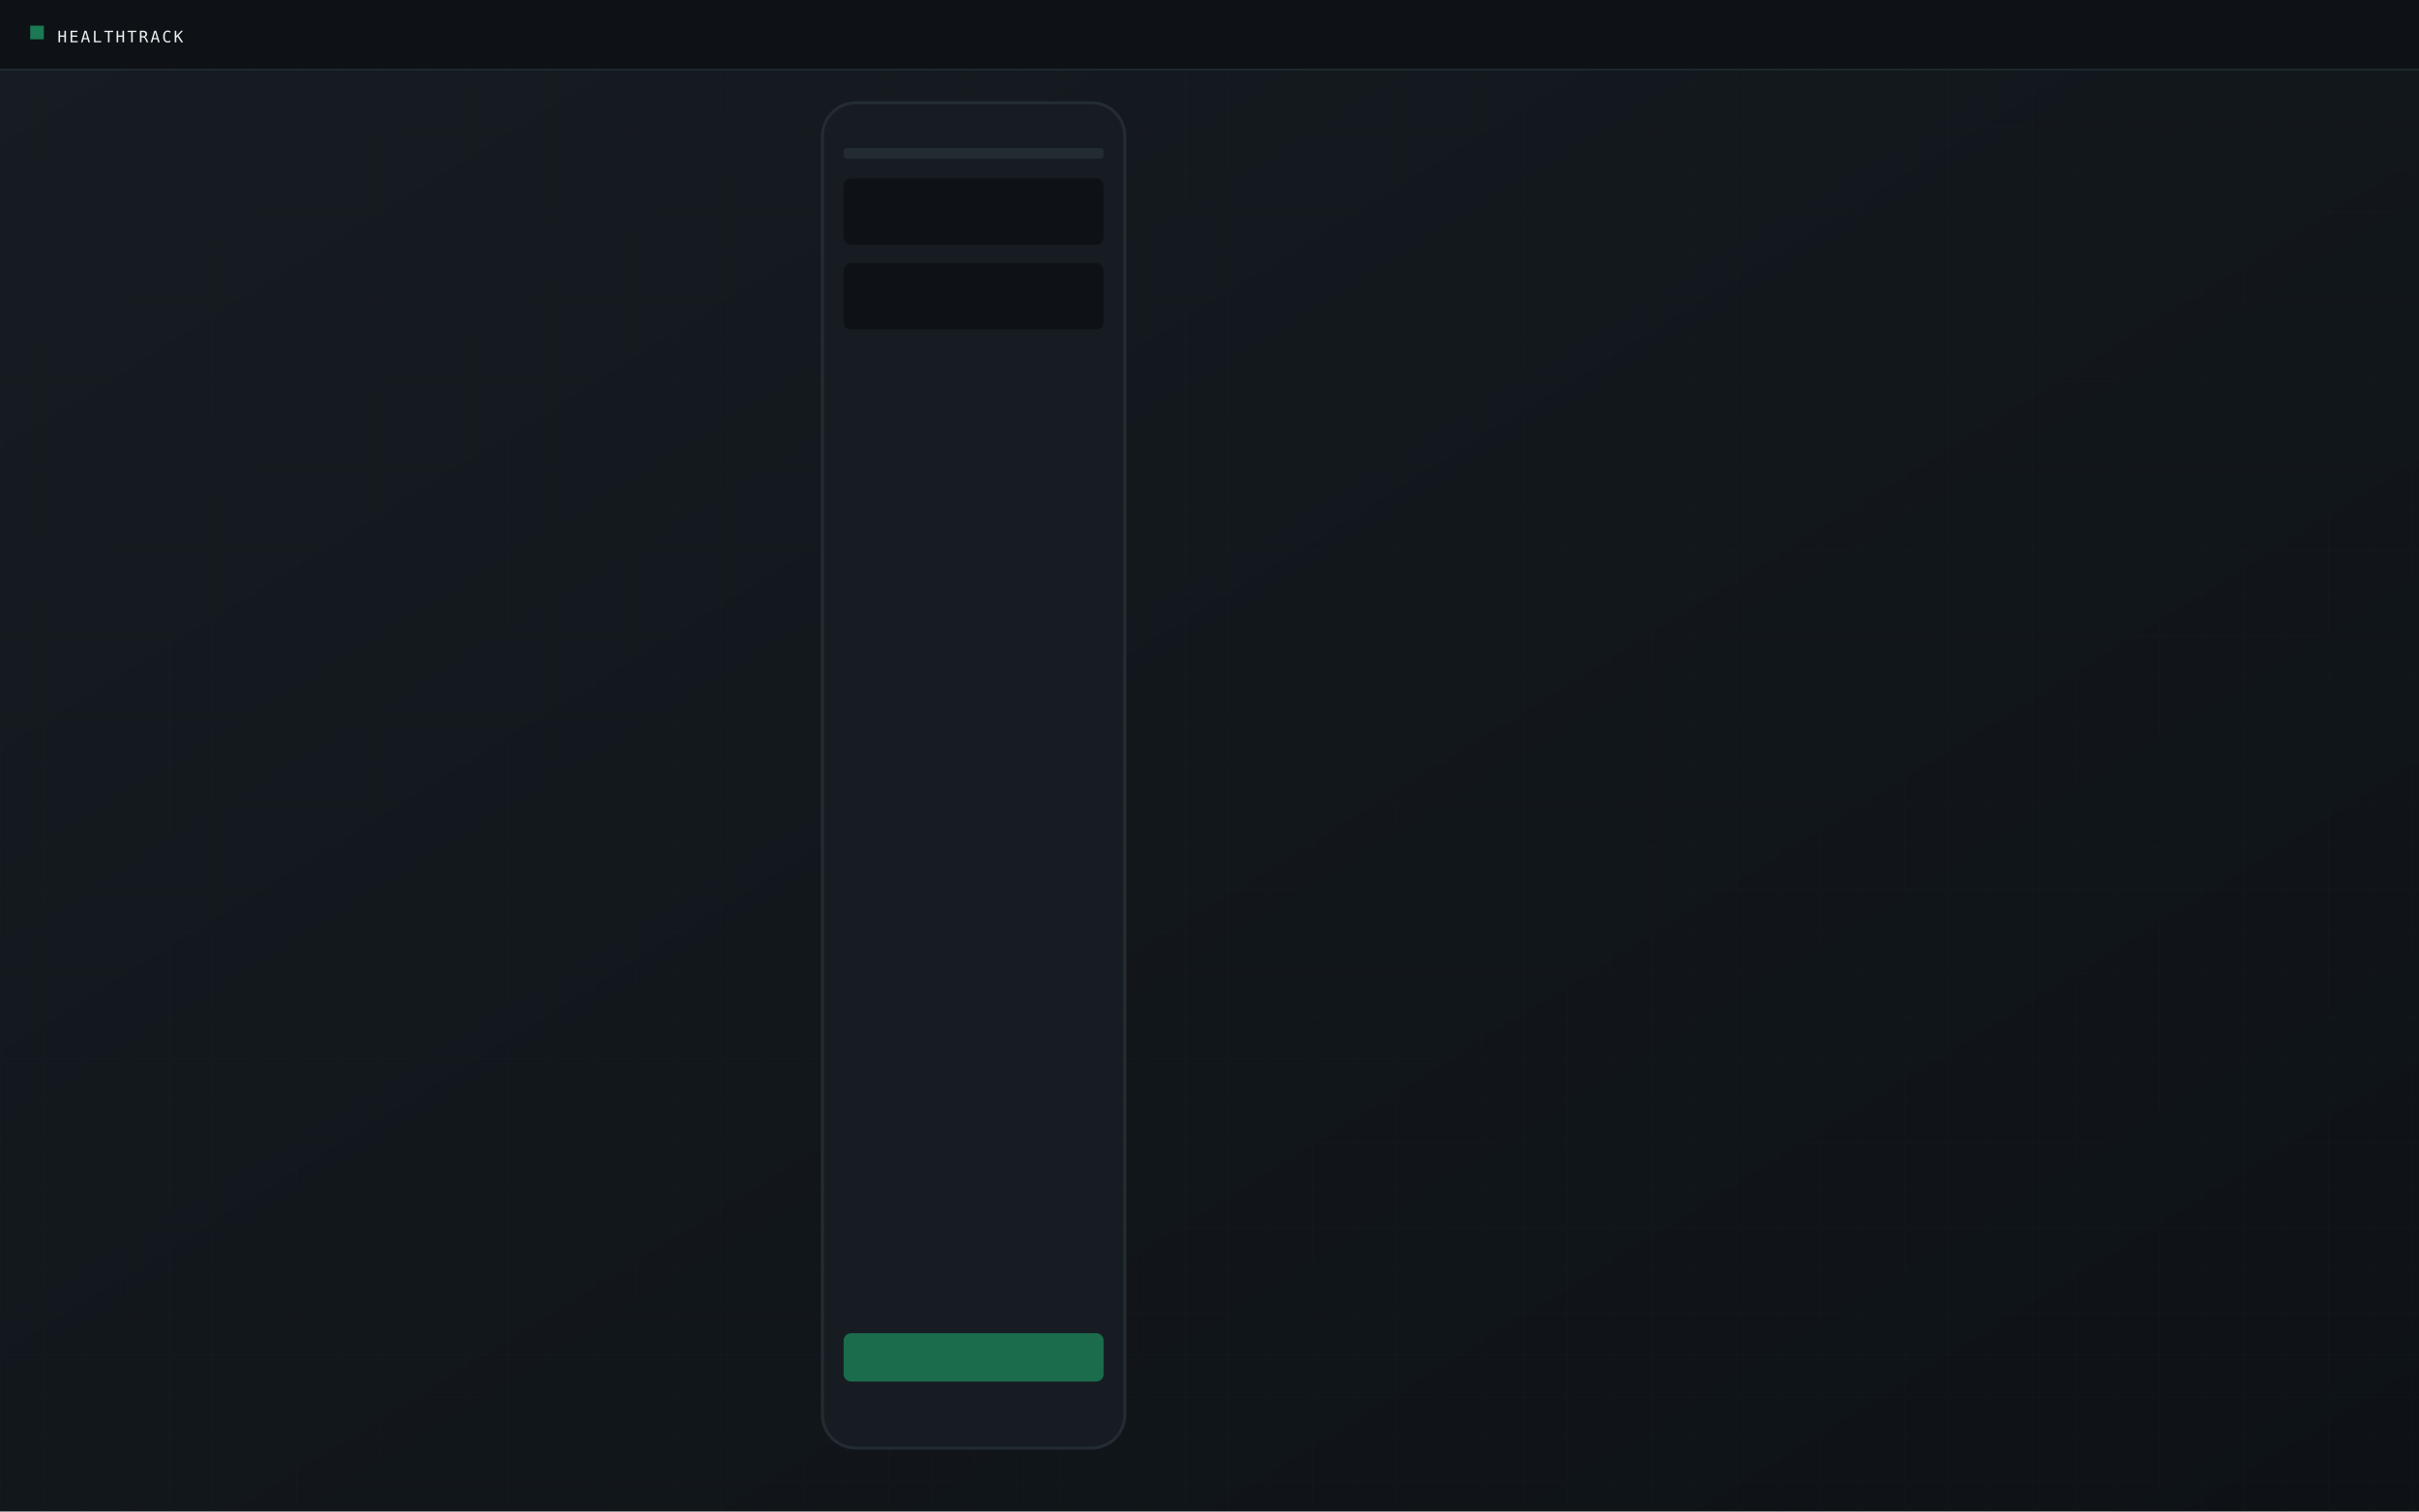
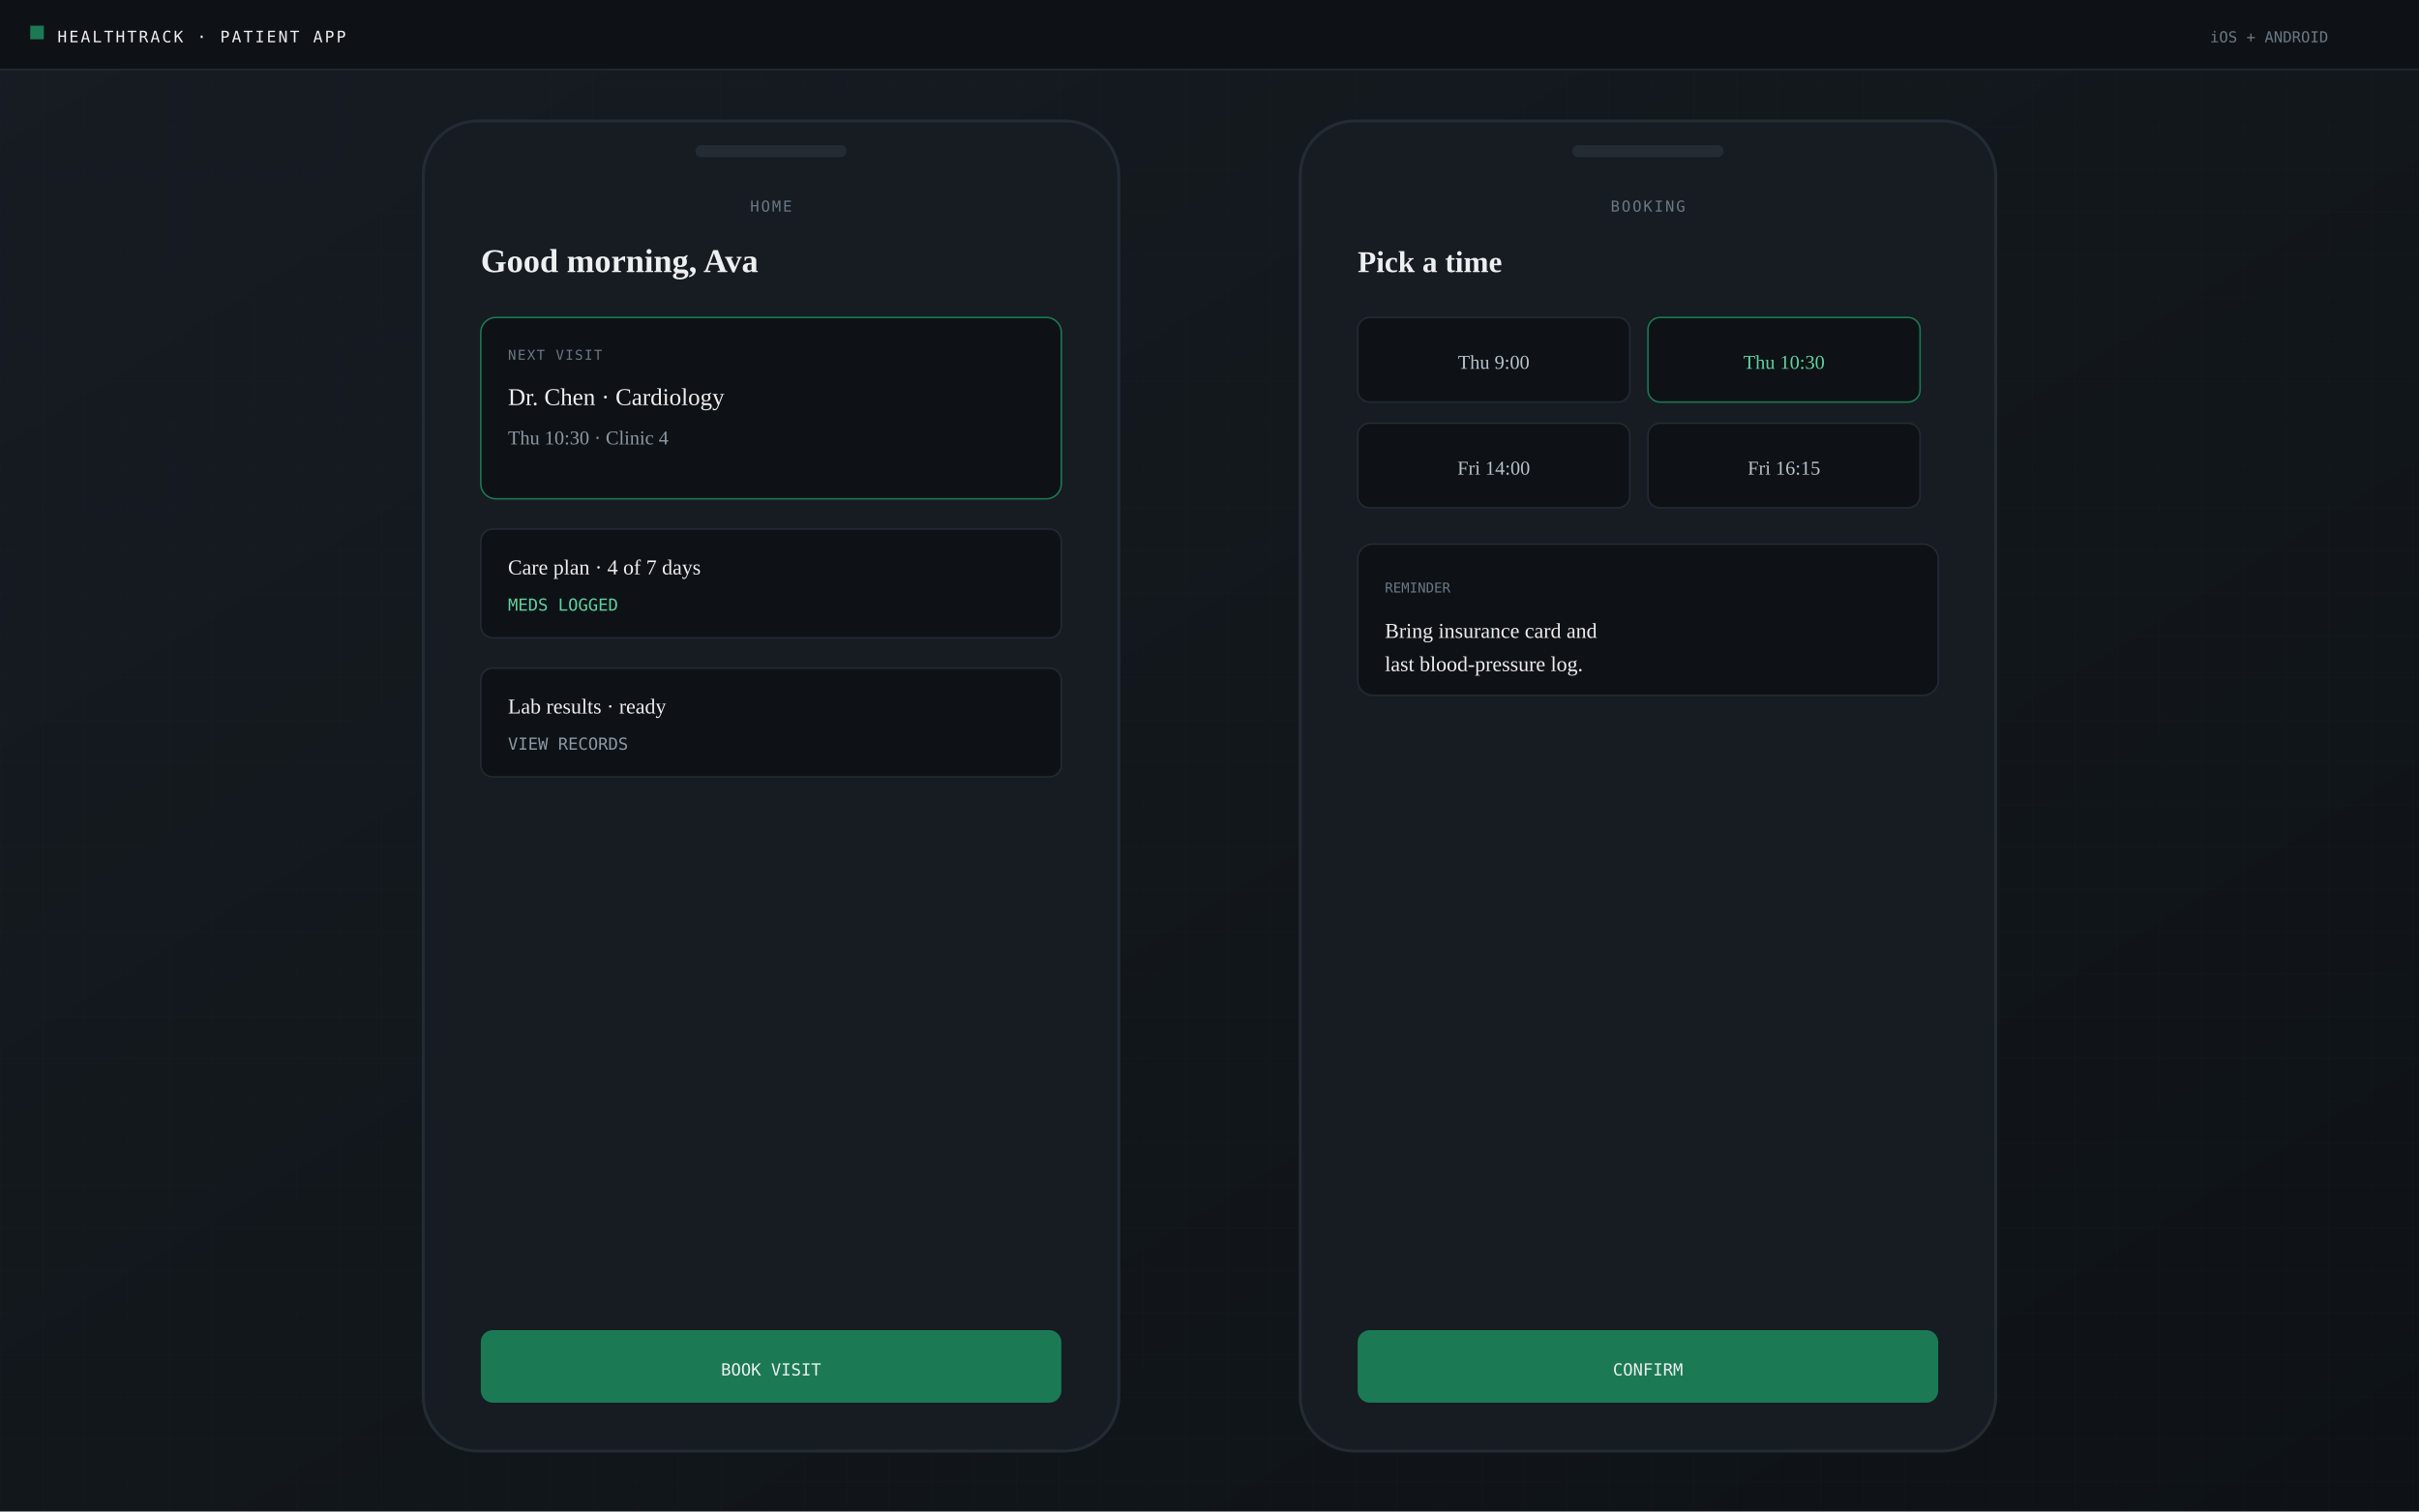
- <svg xmlns="http://www.w3.org/2000/svg" viewBox="0 0 1600 1000" width="1600" height="1000" role="img" aria-label="Patient mobile">
+ <svg xmlns="http://www.w3.org/2000/svg" viewBox="0 0 1600 1000" width="1600" height="1000" role="img" aria-label="HealthTrack patient mobile app">
  <defs>
-     <linearGradient id="bgu1dvd9vt" x1="0" y1="0" x2="1" y2="1">
+     <linearGradient id="htbg" x1="0" y1="0" x2="1" y2="1">
      <stop offset="0%" stop-color="#161C22" />
      <stop offset="100%" stop-color="#0E1216" />
    </linearGradient>
-     <pattern id="gridu1dvd9vt" width="28" height="28" patternUnits="userSpaceOnUse">
+     <pattern id="htgrid" width="28" height="28" patternUnits="userSpaceOnUse">
      <path d="M28 0H0V28" fill="none" stroke="#232B33" stroke-width="0.45" opacity="0.28" />
    </pattern>
  </defs>
-   <rect width="100%" height="100%" fill="url(#bgu1dvd9vt)" />
-   <rect width="100%" height="100%" fill="url(#gridu1dvd9vt)" />
+   <rect width="100%" height="100%" fill="url(#htbg)" />
+   <rect width="100%" height="100%" fill="url(#htgrid)" />
  <rect width="1600" height="46" fill="#0E1216" />
  <line x1="0" y1="46" x2="1600" y2="46" stroke="#232B33" />
  <rect x="20" y="17" width="9" height="9" fill="#1B7A54" />
-   <text x="38" y="28" fill="#EDEFF1" font-family="ui-monospace,monospace" font-size="10.5" letter-spacing="0.13em">HEALTHTRACK</text>
-   <rect x="544" y="68" width="200" height="890" rx="22" fill="#161C22" stroke="#232B33" stroke-width="2" />
-   <rect x="558" y="98" width="172" height="7" rx="2" fill="#232B33" />
-   <rect x="558" y="118" width="172" height="44" rx="5" fill="#0E1216" />
-   <rect x="558" y="174" width="172" height="44" rx="5" fill="#0E1216" />
-   <rect x="558" y="882" width="172" height="32" rx="5" fill="#1B7A54" opacity="0.85" />
+   <text x="38" y="28" fill="#EDEFF1" font-family="ui-monospace,monospace" font-size="10.5" letter-spacing="0.13em">HEALTHTRACK · PATIENT APP</text>
+   <text x="1540" y="28" text-anchor="end" fill="#6B7885" font-family="ui-monospace,monospace" font-size="10">iOS + ANDROID</text>
+   <rect x="280" y="80" width="460" height="880" rx="36" fill="#161C22" stroke="#232B33" stroke-width="2" />
+   <rect x="460" y="96" width="100" height="8" rx="4" fill="#232B33" />
+   <text x="510" y="140" text-anchor="middle" fill="#6B7885" font-family="ui-monospace,monospace" font-size="10" letter-spacing="0.12em">HOME</text>
+   <text x="318" y="180" fill="#EDEFF1" font-size="22" font-weight="700">Good morning, Ava</text>
+   <rect x="318" y="210" width="384" height="120" rx="10" fill="#0E1216" stroke="#1B7A54" />
+   <text x="336" y="238" fill="#6B7885" font-family="ui-monospace,monospace" font-size="9" letter-spacing="0.1em">NEXT VISIT</text>
+   <text x="336" y="268" fill="#EDEFF1" font-size="16">Dr. Chen · Cardiology</text>
+   <text x="336" y="294" fill="#8C98A4" font-size="13">Thu 10:30 · Clinic 4</text>
+   <rect x="318" y="350" width="384" height="72" rx="8" fill="#0E1216" stroke="#232B33" />
+   <text x="336" y="380" fill="#EDEFF1" font-size="14">Care plan · 4 of 7 days</text>
+   <text x="336" y="404" fill="#5FD3A0" font-family="ui-monospace,monospace" font-size="11">MEDS LOGGED</text>
+   <rect x="318" y="442" width="384" height="72" rx="8" fill="#0E1216" stroke="#232B33" />
+   <text x="336" y="472" fill="#EDEFF1" font-size="14">Lab results · ready</text>
+   <text x="336" y="496" fill="#8C98A4" font-family="ui-monospace,monospace" font-size="11">VIEW RECORDS</text>
+   <rect x="318" y="880" width="384" height="48" rx="8" fill="#1B7A54" />
+   <text x="510" y="910" text-anchor="middle" fill="#EDEFF1" font-family="ui-monospace,monospace" font-size="11">BOOK VISIT</text>
+   <rect x="860" y="80" width="460" height="880" rx="36" fill="#161C22" stroke="#232B33" stroke-width="2" />
+   <rect x="1040" y="96" width="100" height="8" rx="4" fill="#232B33" />
+   <text x="1090" y="140" text-anchor="middle" fill="#6B7885" font-family="ui-monospace,monospace" font-size="10" letter-spacing="0.12em">BOOKING</text>
+   <text x="898" y="180" fill="#EDEFF1" font-size="20" font-weight="700">Pick a time</text>
+   <rect x="898" y="210" width="180" height="56" rx="8" fill="#0E1216" stroke="#232B33" />
+   <text x="988" y="244" text-anchor="middle" fill="#B9C3CC" font-size="13">Thu 9:00</text>
+   <rect x="1090" y="210" width="180" height="56" rx="8" fill="#0E1216" stroke="#1B7A54" />
+   <text x="1180" y="244" text-anchor="middle" fill="#5FD3A0" font-size="13">Thu 10:30</text>
+   <rect x="898" y="280" width="180" height="56" rx="8" fill="#0E1216" stroke="#232B33" />
+   <text x="988" y="314" text-anchor="middle" fill="#B9C3CC" font-size="13">Fri 14:00</text>
+   <rect x="1090" y="280" width="180" height="56" rx="8" fill="#0E1216" stroke="#232B33" />
+   <text x="1180" y="314" text-anchor="middle" fill="#B9C3CC" font-size="13">Fri 16:15</text>
+   <rect x="898" y="360" width="384" height="100" rx="10" fill="#0E1216" stroke="#232B33" />
+   <text x="916" y="392" fill="#6B7885" font-family="ui-monospace,monospace" font-size="9">REMINDER</text>
+   <text x="916" y="422" fill="#EDEFF1" font-size="14">Bring insurance card and</text>
+   <text x="916" y="444" fill="#EDEFF1" font-size="14">last blood-pressure log.</text>
+   <rect x="898" y="880" width="384" height="48" rx="8" fill="#1B7A54" />
+   <text x="1090" y="910" text-anchor="middle" fill="#EDEFF1" font-family="ui-monospace,monospace" font-size="11">CONFIRM</text>
</svg>
